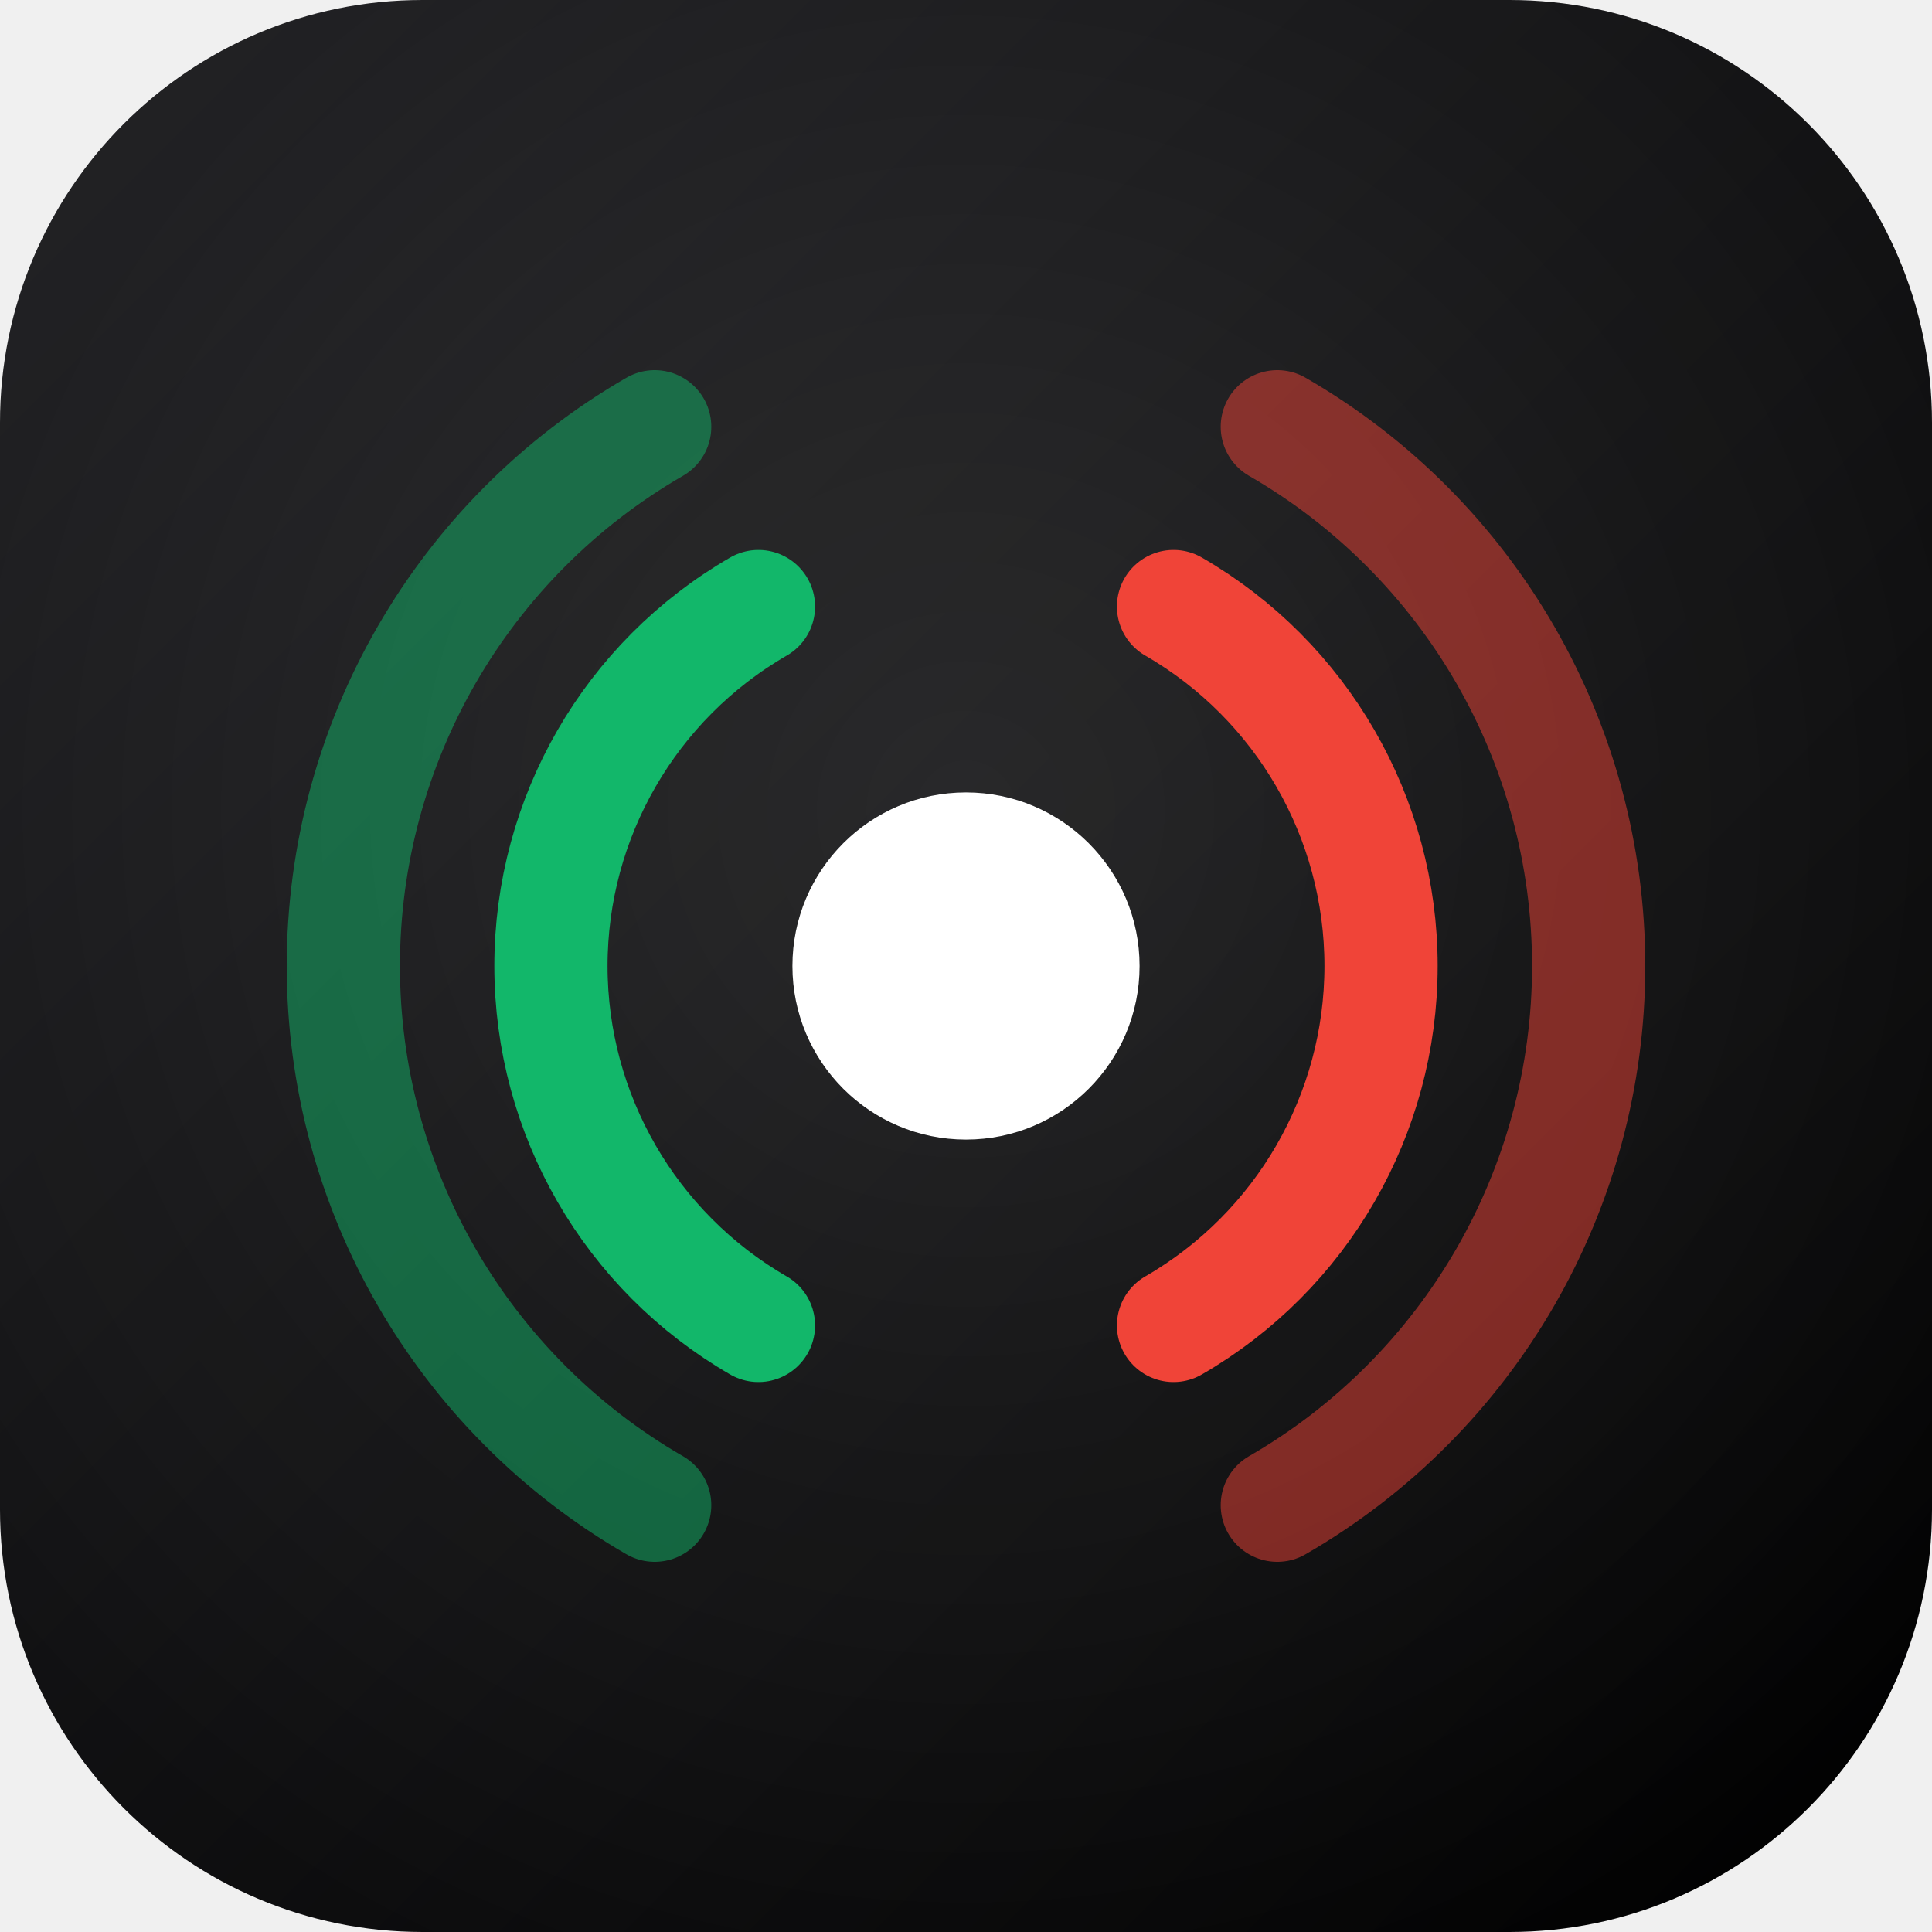
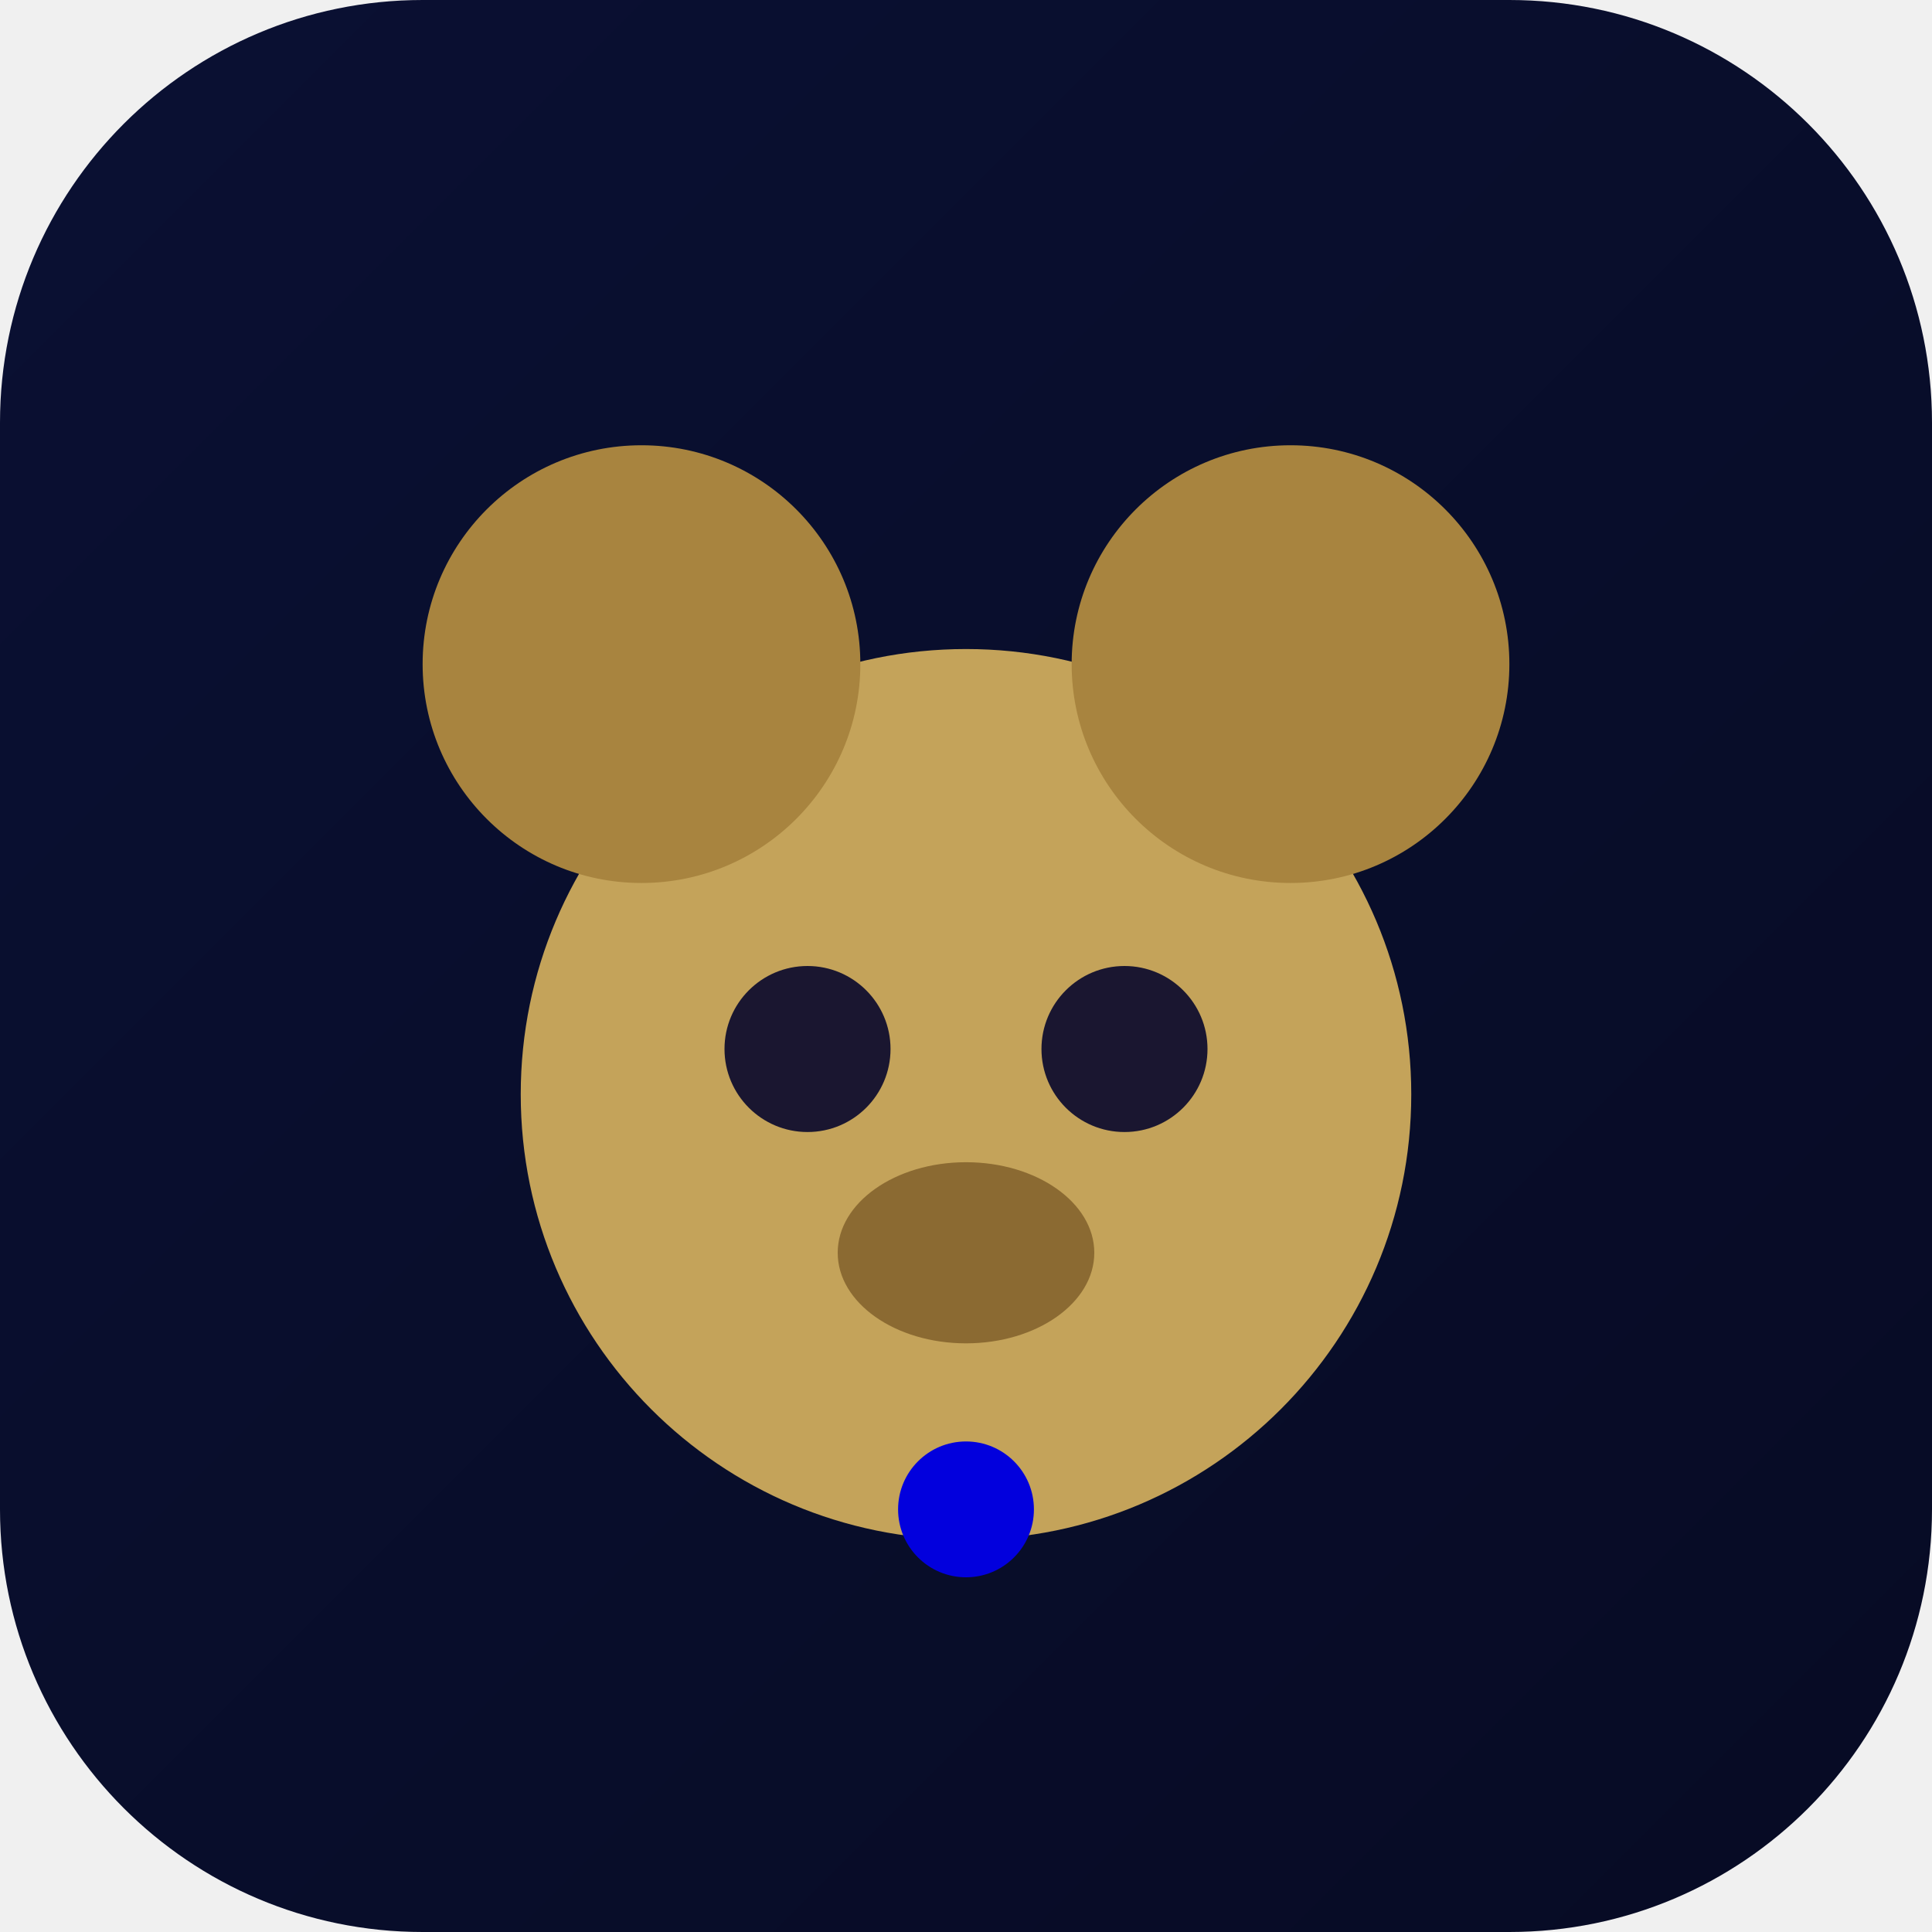
- <svg xmlns="http://www.w3.org/2000/svg" width="512" height="512" viewBox="0 0 512 512" fill="none" role="img" aria-label="HearTheRoom">
+ <svg xmlns="http://www.w3.org/2000/svg" width="512" height="512" viewBox="0 0 512 512" fill="none" role="img" aria-label="Murmi">
  <defs>
    <linearGradient id="bg" x1="0" y1="0" x2="512" y2="512" gradientUnits="userSpaceOnUse">
-       <stop stop-color="#1f1f22" />
-       <stop offset="1" stop-color="#000000" />
+       <stop stop-color="#0A1033" />
+       <stop offset="1" stop-color="#070B24" />
    </linearGradient>
-     <radialGradient id="glow" cx="0.5" cy="0.42" r="0.65">
-       <stop stop-color="#ffffff" stop-opacity="0.10" />
-       <stop offset="1" stop-color="#ffffff" stop-opacity="0" />
-     </radialGradient>
  </defs>
  <rect width="512" height="512" rx="112" fill="url(#bg)" />
-   <rect width="512" height="512" rx="112" fill="url(#glow)" />
-   <g fill="none" stroke-linecap="round">
-     <g stroke="#12b76a">
-       <path d="M201 351.26 A 110 110 0 0 1 201 160.74" stroke-width="30" />
-       <path d="M173.5 398.9 A 165 165 0 0 1 173.5 113.1" stroke-width="30" stroke-opacity="0.5" />
-     </g>
-     <g stroke="#f04438">
-       <path d="M311 160.74 A 110 110 0 0 1 311 351.26" stroke-width="30" />
-       <path d="M338.5 113.1 A 165 165 0 0 1 338.5 398.9" stroke-width="30" stroke-opacity="0.5" />
-     </g>
-   </g>
-   <circle cx="256" cy="256" r="46" fill="#ffffff" />
+   <circle cx="256" cy="290" r="118" fill="#C4A35A" />
+   <circle cx="170" cy="176" r="58" fill="#A8843F" />
+   <circle cx="342" cy="176" r="58" fill="#A8843F" />
+   <circle cx="214" cy="278" r="22" fill="#1A1630" />
+   <circle cx="298" cy="278" r="22" fill="#1A1630" />
+   <ellipse cx="256" cy="332" rx="34" ry="24" fill="#8B6A32" />
+   <circle cx="256" cy="400" r="18" fill="#0200DD" />
</svg>
